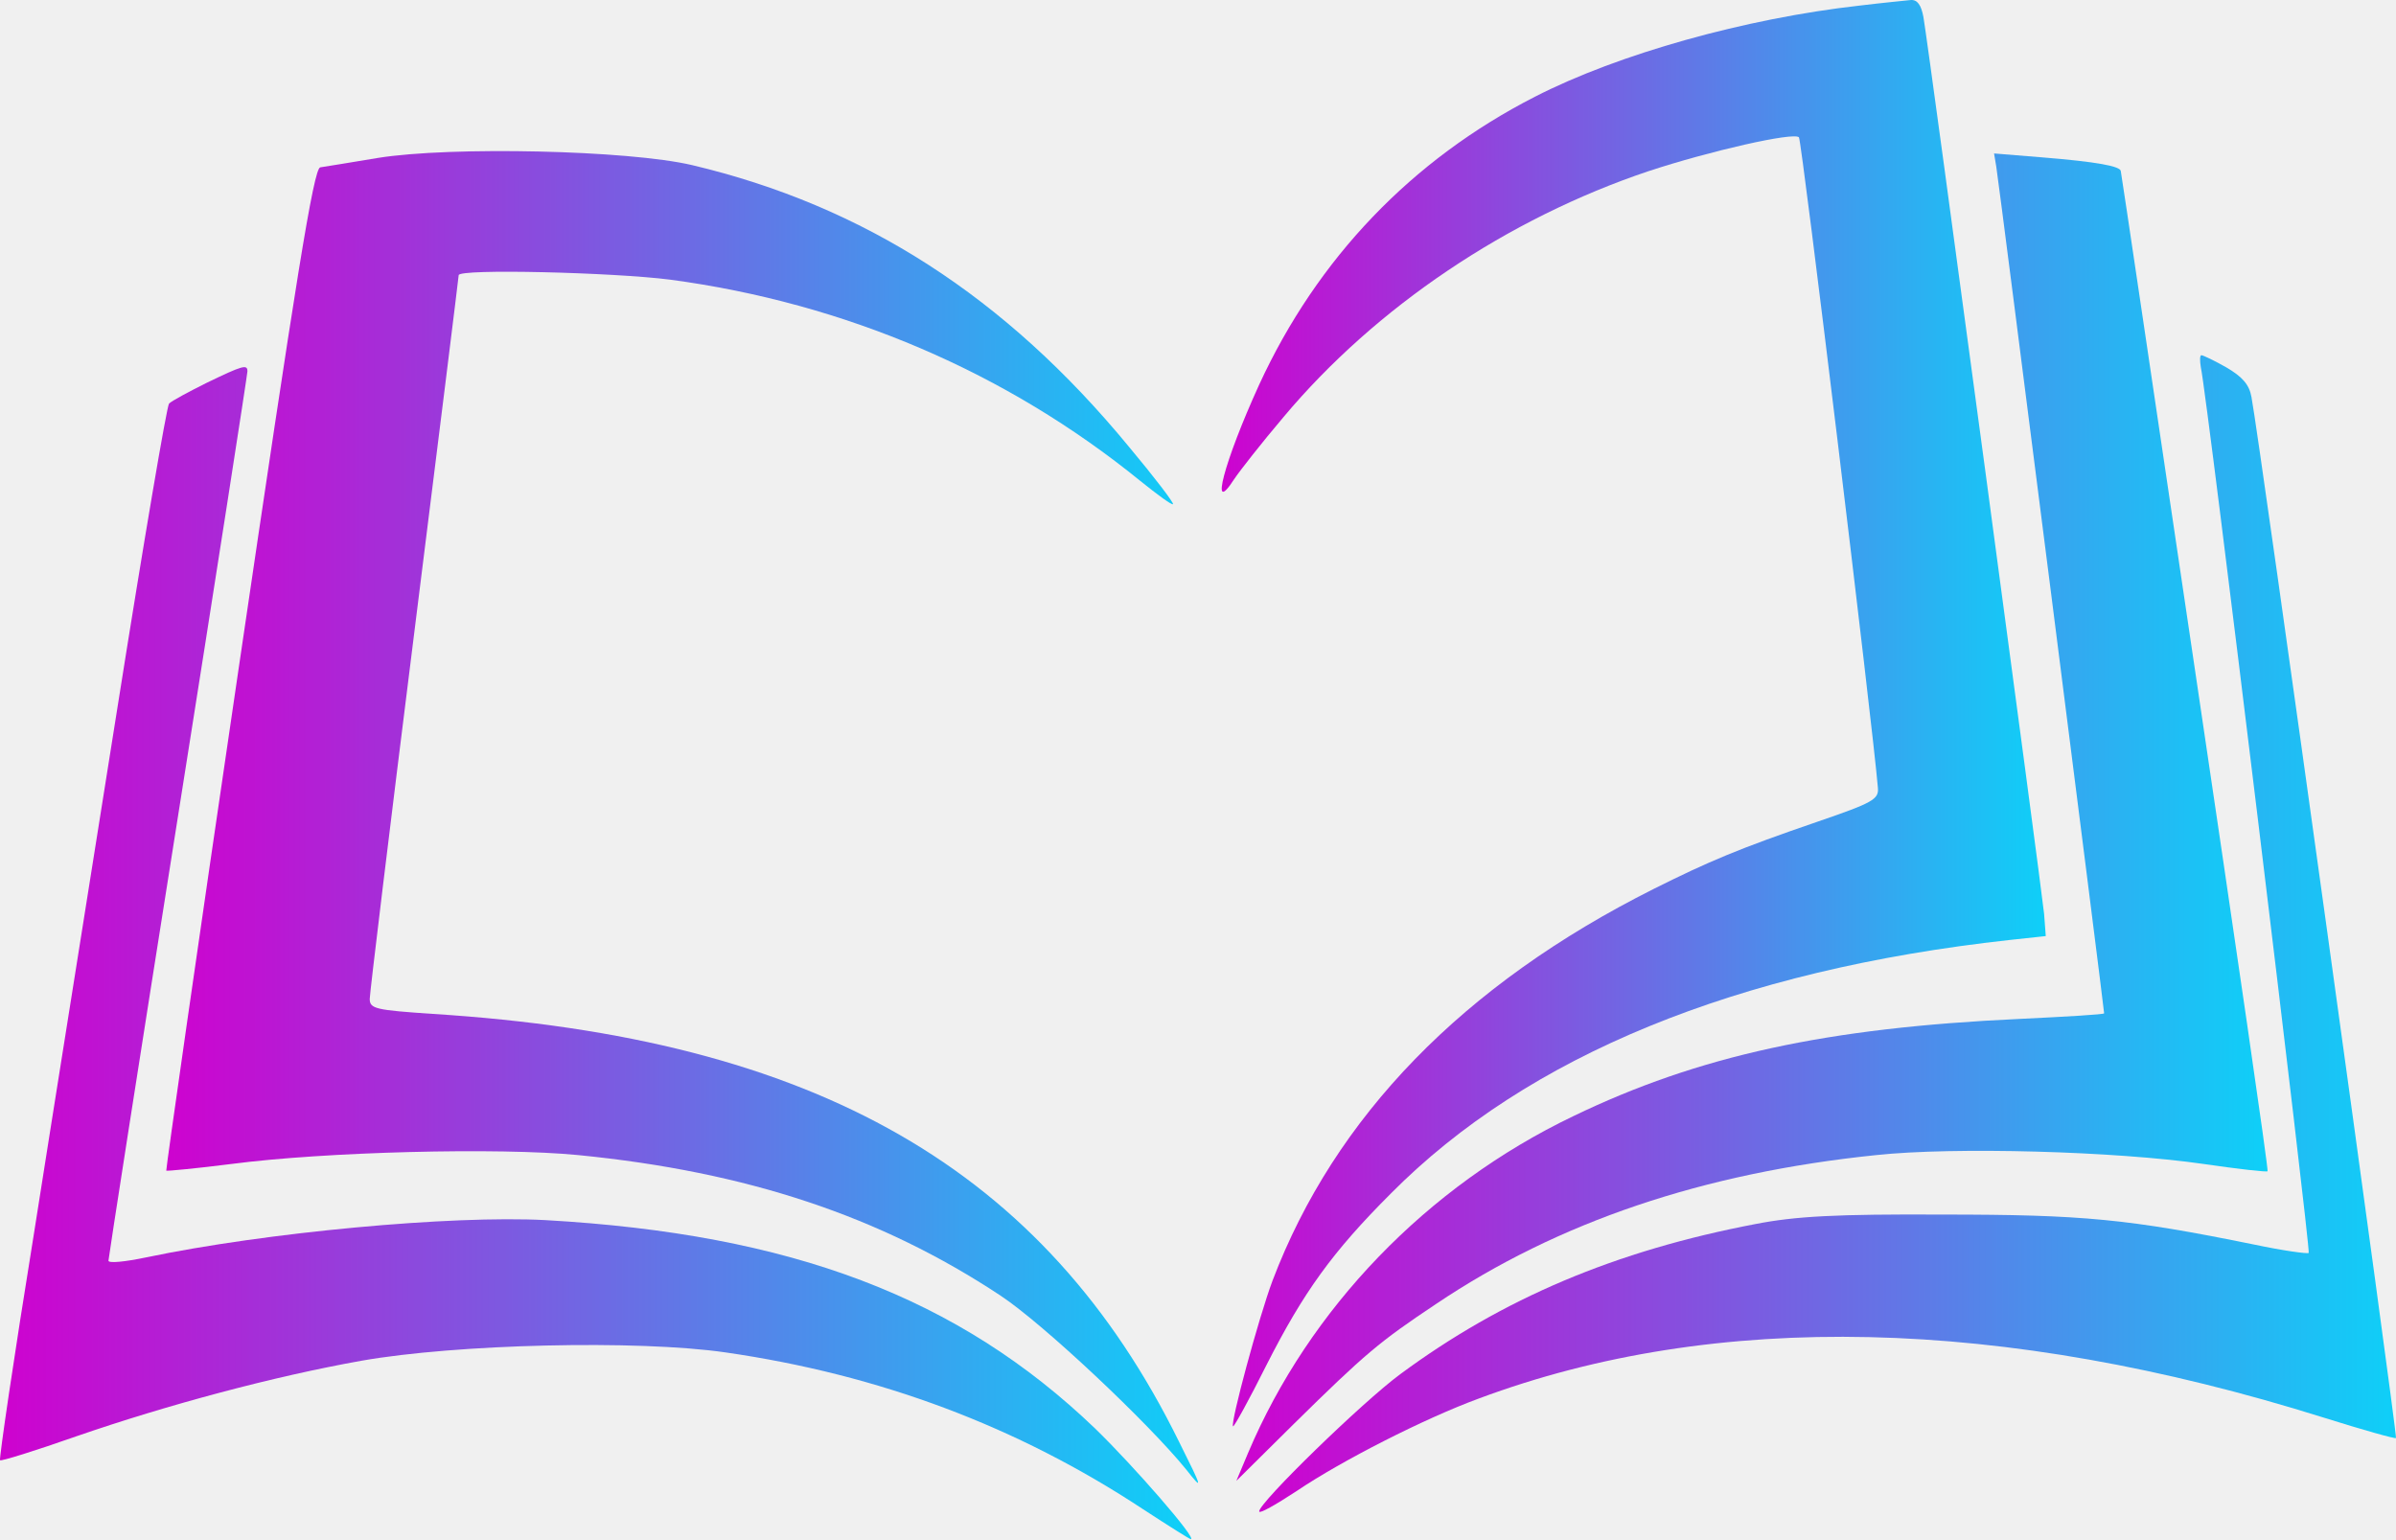
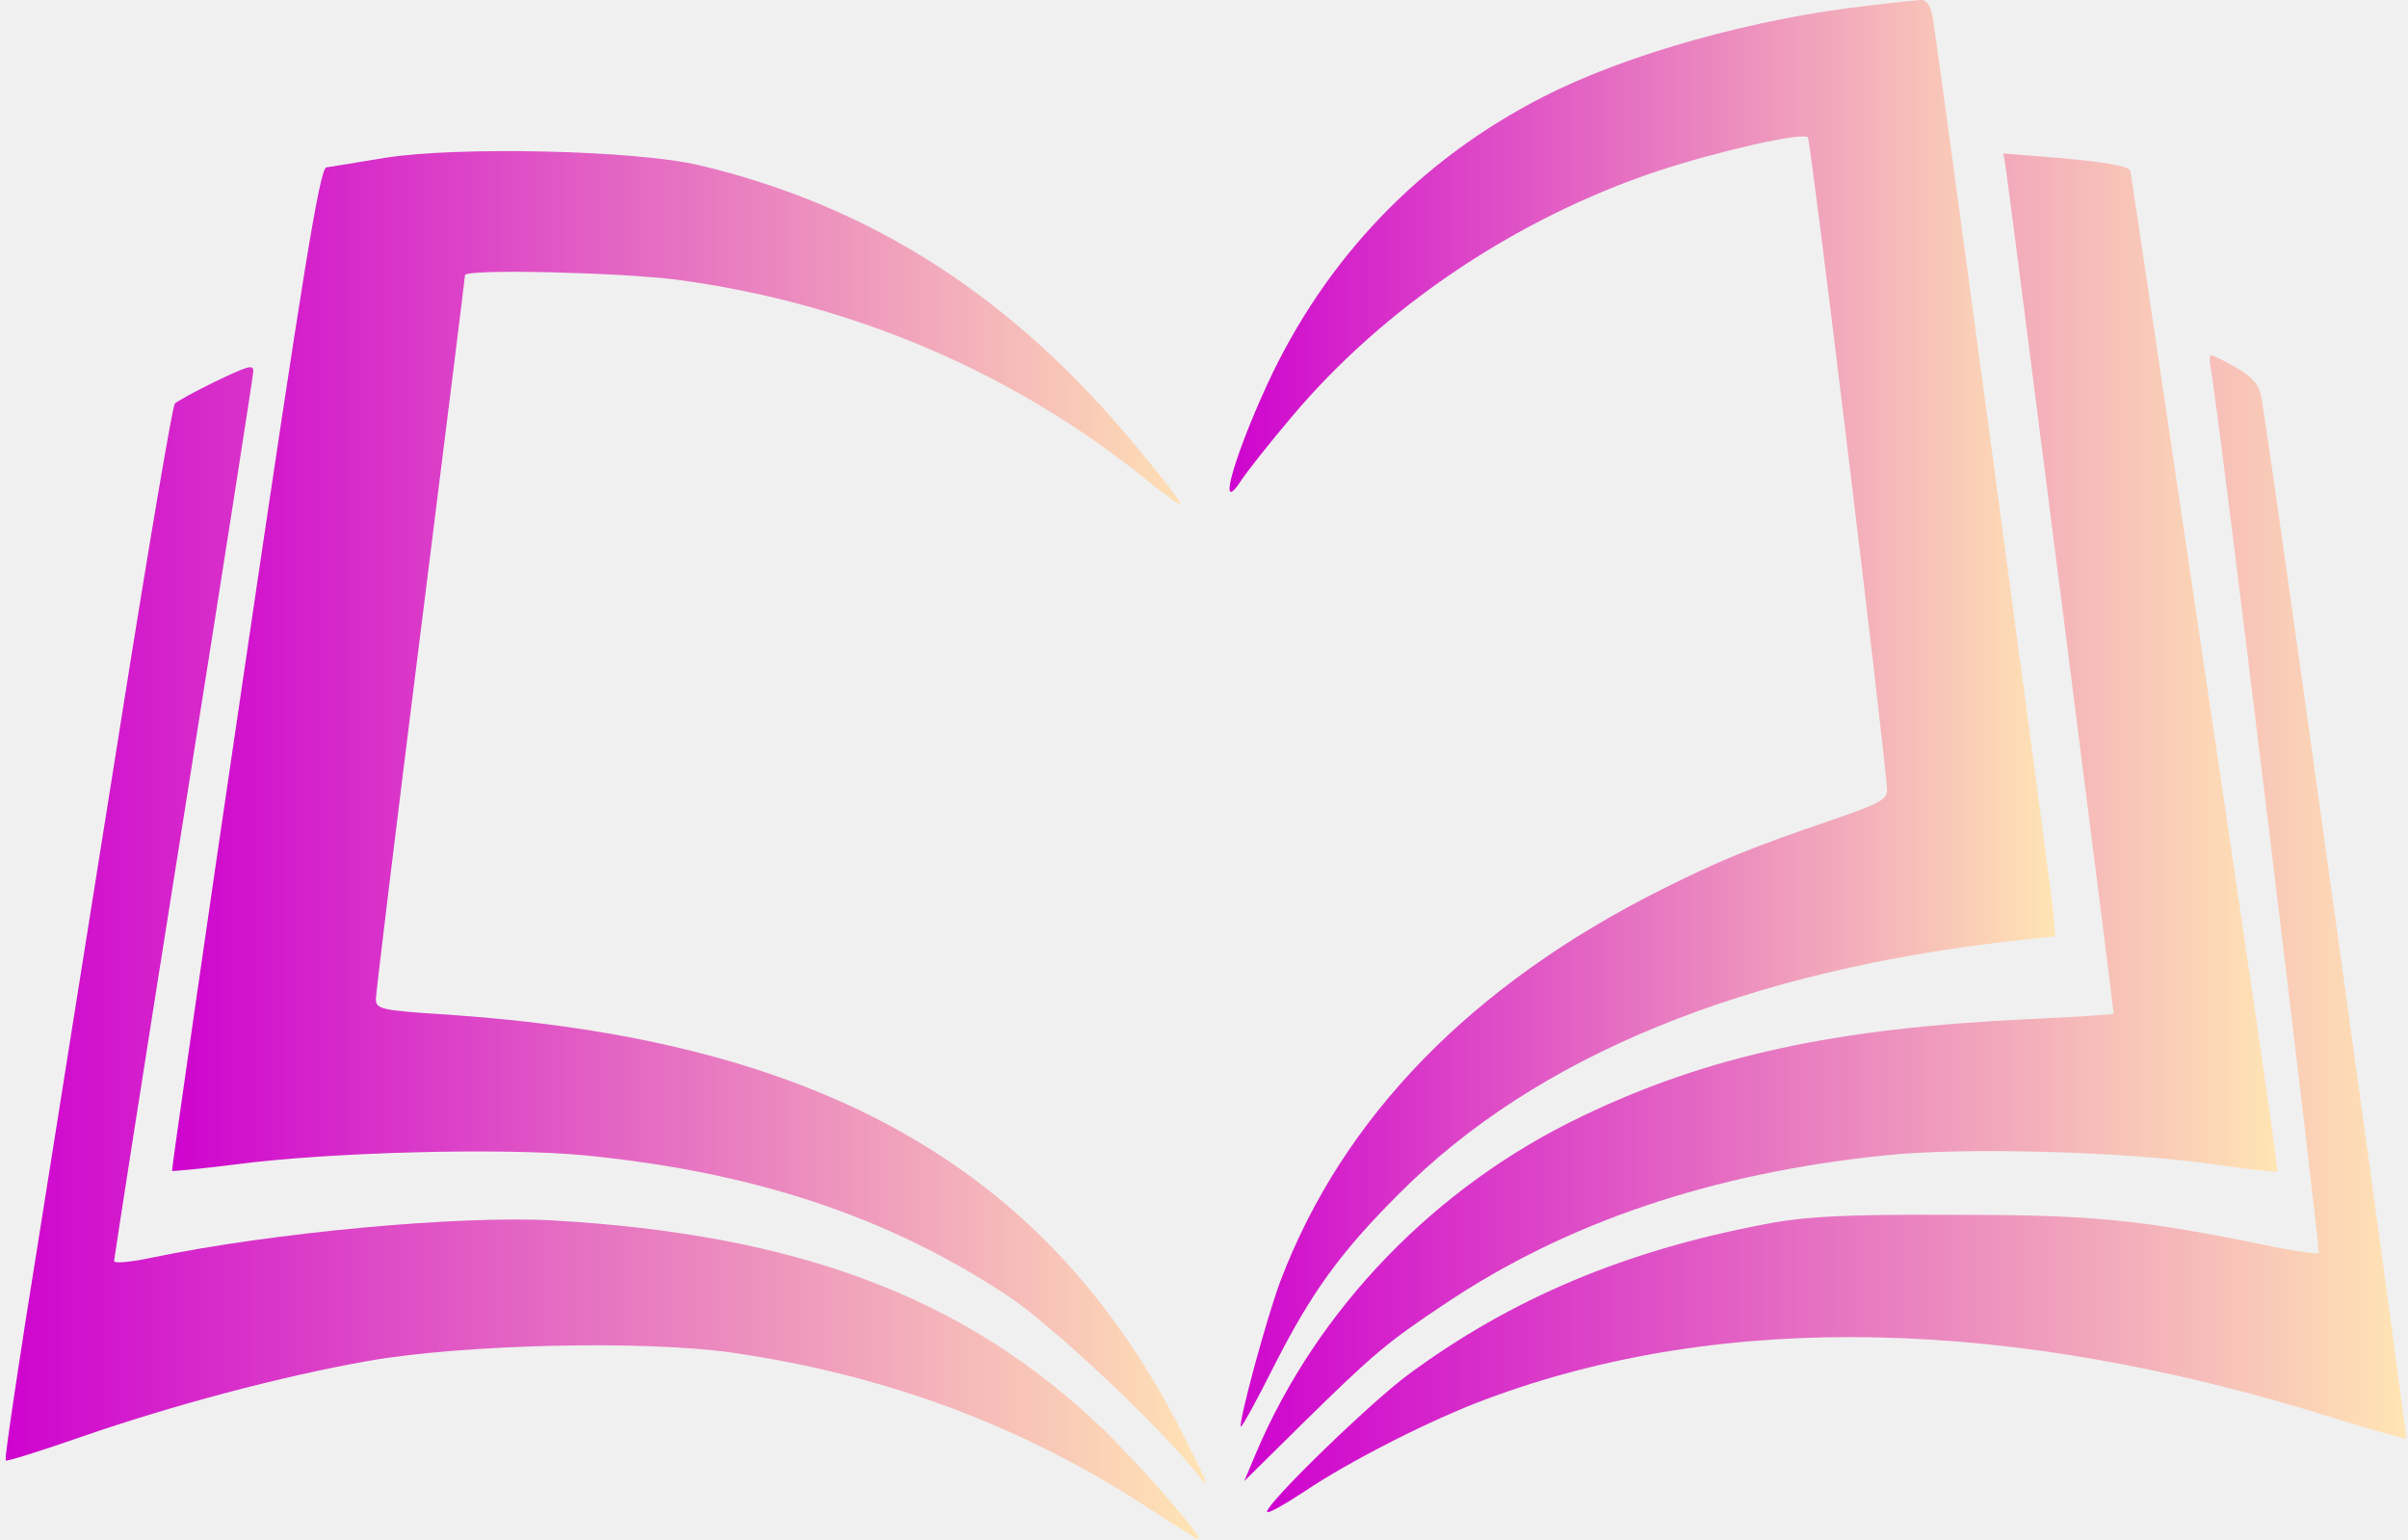
- <svg xmlns="http://www.w3.org/2000/svg" xmlns:ns1="http://vectornator.io" height="100%" stroke-miterlimit="10" style="fill-rule:nonzero;clip-rule:evenodd;stroke-linecap:round;stroke-linejoin:round;" version="1.1" viewBox="0 0 431.013 276.907" width="100%" xml:space="preserve">
-   <defs>
-     <linearGradient gradientTransform="matrix(148.235 0 0 148.235 219.776 128.304)" gradientUnits="userSpaceOnUse" id="LinearGradient" x1="0" x2="1" y1="0" y2="0">
-       <stop offset="0" stop-color="#ce02cf" />
-       <stop offset="1" stop-color="#0ed0f8" />
-     </linearGradient>
-     <linearGradient gradientTransform="matrix(185.611 0 0 185.611 29.9091 146.973)" gradientUnits="userSpaceOnUse" id="LinearGradient_2" x1="0" x2="1" y1="0" y2="0">
-       <stop offset="0" stop-color="#ce02cf" />
-       <stop offset="1" stop-color="#0ed0f8" />
-     </linearGradient>
-     <linearGradient gradientTransform="matrix(185.505 0 0 185.505 222.41 147.007)" gradientUnits="userSpaceOnUse" id="LinearGradient_3" x1="0" x2="1" y1="0" y2="0">
-       <stop offset="0" stop-color="#ce02cf" />
-       <stop offset="1" stop-color="#0ed0f8" />
-     </linearGradient>
-     <linearGradient gradientTransform="matrix(204.503 0 0 204.503 226.51 167.951)" gradientUnits="userSpaceOnUse" id="LinearGradient_4" x1="0" x2="1" y1="0" y2="0">
-       <stop offset="0" stop-color="#ce02cf" />
-       <stop offset="1" stop-color="#0ed0f8" />
-     </linearGradient>
-     <linearGradient gradientTransform="matrix(214.298 0 0 214.298 -2.83302e-05 171.481)" gradientUnits="userSpaceOnUse" id="LinearGradient_5" x1="0" x2="1" y1="0" y2="0">
-       <stop offset="0" stop-color="#ce02cf" />
-       <stop offset="1" stop-color="#0ed0f8" />
-     </linearGradient>
-   </defs>
-   <clipPath id="ArtboardFrame">
-     <rect height="276.907" width="431.013" x="0" y="0" />
-   </clipPath>
-   <g clip-path="url(#ArtboardFrame)" id="Layer" ns1:layerName="Layer">
-     <g opacity="1" ns1:layerName="g">
-       <path d="M334.51 1.007C314.01 3.307 291.11 9.707 276.11 17.407C254.01 28.707 237.01 46.407 226.51 69.207C220.21 83.007 217.51 93.207 222.01 86.207C223.01 84.707 227.01 79.607 230.91 75.007C247.51 55.207 271.21 39.307 296.51 30.807C307.41 27.207 322.71 23.707 323.61 24.707C324.11 25.207 336.91 130.807 337.81 141.707C338.01 143.807 336.91 144.407 327.01 147.807C312.71 152.707 307.31 155.007 297.51 159.907C263.21 177.107 240.11 200.907 228.91 230.407C226.41 237.107 221.31 256.007 221.81 256.607C222.01 256.707 224.71 251.807 227.81 245.607C234.51 232.407 239.71 225.207 250.21 214.707C274.81 189.907 312.41 174.507 361.51 169.107L368.01 168.407L367.71 164.407C367.31 160.207 347.01 8.907 346.01 3.107C345.61 0.907 344.91-0.093 343.71 0.007C342.81 0.107 338.61 0.507 334.51 1.007Z" fill="url(#LinearGradient)" fill-rule="nonzero" opacity="1" stroke="none" ns1:layerName="path" />
-       <path d="M68.01 28.407C63.11 29.207 58.41 30.007 57.61 30.107C56.41 30.307 53.21 50.407 42.91 120.407C35.61 169.907 29.81 210.507 29.91 210.607C30.01 210.707 35.31 210.207 41.61 209.407C58.41 207.207 89.71 206.407 104.01 207.807C134.41 210.807 158.41 218.807 180.01 233.107C187.71 238.207 206.61 256.007 213.41 264.407C216.41 268.207 216.41 268.007 212.11 259.407C188.01 210.407 146.81 186.707 77.81 182.407C67.61 181.707 66.51 181.507 66.51 179.707C66.51 178.707 70.11 149.007 74.51 113.907C78.91 78.807 82.51 49.807 82.51 49.507C82.51 48.307 110.31 49.007 120.51 50.307C152.01 54.507 181.11 67.007 205.11 86.507C208.21 89.007 210.81 90.907 211.01 90.707C211.21 90.507 207.71 85.907 203.11 80.407C180.81 53.307 155.31 37.007 124.51 29.707C113.01 27.007 81.11 26.307 68.01 28.407Z" fill="url(#LinearGradient_2)" fill-rule="nonzero" opacity="1" stroke="none" ns1:layerName="path" />
-       <path d="M359.11 30.007C359.51 32.207 378.51 181.507 378.51 182.307C378.51 182.507 371.61 182.907 363.31 183.307C328.61 184.907 305.61 189.907 283.01 200.807C256.71 213.407 235.51 235.407 224.51 261.407L222.41 266.407L232.71 256.207C245.61 243.507 248.11 241.407 258.31 234.607C280.31 219.807 306.41 211.007 337.51 207.807C351.51 206.307 380.51 207.107 396.41 209.407C402.61 210.307 407.81 210.907 407.91 210.707C408.11 210.507 402.21 170.107 394.91 120.907C387.61 71.707 381.61 31.107 381.51 30.807C381.51 29.907 377.21 29.107 367.31 28.307L358.71 27.607L359.11 30.007Z" fill="url(#LinearGradient_3)" fill-rule="nonzero" opacity="1" stroke="none" ns1:layerName="path" />
-       <path d="M395.91 66.107C397.01 70.907 415.71 225.007 415.31 225.407C415.11 225.607 410.71 225.007 405.51 223.907C382.91 219.307 374.71 218.507 349.51 218.507C330.31 218.407 323.01 218.807 315.81 220.207C290.61 225.007 270.31 233.607 251.91 247.207C245.11 252.207 226.51 270.307 226.51 271.907C226.51 272.407 229.51 270.707 233.31 268.207C241.31 262.807 256.21 255.207 266.01 251.607C308.61 235.707 360.21 236.907 417.91 255.007C424.91 257.207 430.91 258.907 431.01 258.707C431.31 258.407 406.41 78.607 405.01 71.407C404.61 69.207 403.41 67.807 400.51 66.107C398.41 64.907 396.31 63.907 396.01 63.907C395.71 63.907 395.71 64.907 395.91 66.107Z" fill="url(#LinearGradient_4)" fill-rule="nonzero" opacity="1" stroke="none" ns1:layerName="path" />
-       <path d="M37.11 68.907C33.91 70.507 30.91 72.107 30.41 72.607C30.01 73.007 25.81 97.707 21.11 127.407C16.41 157.107 9.61 199.607 6.11 221.907C2.51 244.107-0.19 262.507 0.01 262.707C0.21 262.907 6.31 261.007 13.71 258.407C30.21 252.707 49.31 247.607 65.01 244.807C82.01 241.807 114.61 241.007 130.51 243.307C158.21 247.307 183.01 256.607 205.61 271.507C210.21 274.507 214.01 276.907 214.21 276.907C215.41 276.907 204.01 263.807 197.01 257.007C172.41 233.407 142.41 222.007 98.11 219.507C81.21 218.607 47.81 221.707 26.31 226.207C22.51 227.007 19.51 227.307 19.51 226.807C19.51 226.407 25.11 190.407 32.01 146.907C38.91 103.407 44.51 67.307 44.51 66.807C44.51 65.507 43.71 65.707 37.11 68.907Z" fill="url(#LinearGradient_5)" fill-rule="nonzero" opacity="1" stroke="none" ns1:layerName="path" />
+ <svg xmlns="http://www.w3.org/2000/svg" width="330" height="211" viewBox="0 0 330 211" fill="none">
+   <g clip-path="url(#clip0_404_337)">
+     <mask id="mask0_404_337" style="mask-type:luminance" maskUnits="userSpaceOnUse" x="0" y="0" width="330" height="211">
+       <path d="M329.743 0H0.743V211H329.743V0Z" fill="white" />
+     </mask>
+     <g mask="url(#mask0_404_337)">
+       <path d="M256.08 0.767C240.432 2.52 222.952 7.396 211.503 13.264C194.633 21.874 181.657 35.361 173.642 52.735C168.833 63.25 166.772 71.022 170.207 65.689C170.97 64.546 174.024 60.66 177.001 57.154C189.672 42.067 207.762 29.951 227.074 23.474C235.395 20.731 247.073 18.064 247.76 18.826C248.142 19.207 257.912 99.673 258.599 107.979C258.752 109.579 257.912 110.036 250.356 112.627C239.44 116.361 235.318 118.113 227.838 121.847C201.656 134.953 184.023 153.089 175.474 175.567C173.566 180.673 169.673 195.074 170.055 195.531C170.207 195.608 172.268 191.874 174.634 187.15C179.749 177.091 183.718 171.605 191.733 163.604C210.51 144.707 239.211 132.972 276.69 128.857L281.652 128.324L281.423 125.276C281.117 122.076 265.622 6.787 264.859 2.367C264.553 0.691 264.019 -0.071 263.103 0.005C262.416 0.081 259.21 0.386 256.08 0.767Z" fill="url(#paint0_linear_404_337)" />
+       <path d="M52.656 21.646C48.916 22.255 45.328 22.865 44.718 22.941C43.802 23.093 41.359 38.409 33.497 91.749C27.925 129.467 23.498 160.404 23.574 160.48C23.65 160.556 27.696 160.175 32.505 159.566C45.328 157.889 69.22 157.28 80.135 158.346C103.34 160.632 121.66 166.728 138.148 177.625C144.025 181.511 158.452 195.074 163.643 201.475C165.932 204.37 165.932 204.218 162.65 197.665C144.254 160.328 112.806 142.268 60.137 138.992C52.351 138.458 51.511 138.306 51.511 136.934C51.511 136.172 54.259 113.541 57.618 86.796C60.977 60.05 63.724 37.952 63.724 37.724C63.724 36.809 84.944 37.343 92.73 38.333C116.775 41.533 138.987 51.058 157.307 65.917C159.673 67.822 161.658 69.27 161.811 69.118C161.963 68.965 159.292 65.46 155.78 61.269C138.758 40.619 119.294 28.199 95.784 22.636C87.005 20.579 62.656 20.045 52.656 21.646Z" fill="url(#paint1_linear_404_337)" />
+       <path d="M274.858 22.865C275.163 24.541 289.666 138.306 289.666 138.916C289.666 139.068 284.4 139.373 278.064 139.678C251.577 140.897 234.021 144.707 216.77 153.013C196.694 162.614 180.512 179.377 172.115 199.189L170.512 202.999L178.375 195.227C188.221 185.549 190.13 183.949 197.916 178.768C214.709 167.49 234.631 160.785 258.37 158.346C269.057 157.204 291.193 157.813 303.33 159.566C308.062 160.251 312.032 160.709 312.108 160.556C312.261 160.404 307.757 129.62 302.185 92.13C296.613 54.64 292.033 23.703 291.956 23.474C291.956 22.789 288.674 22.179 281.117 21.57L274.553 21.036L274.858 22.865Z" fill="url(#paint2_linear_404_337)" />
+       <path d="M302.948 50.373C303.788 54.03 318.062 171.453 317.757 171.757C317.604 171.91 314.245 171.453 310.276 170.614C293.025 167.109 286.766 166.5 267.53 166.5C252.875 166.424 247.302 166.728 241.806 167.795C222.571 171.453 207.075 178.006 193.03 188.369C187.84 192.179 173.642 205.971 173.642 207.19C173.642 207.571 175.932 206.276 178.833 204.371C184.939 200.256 196.313 194.465 203.793 191.722C236.311 179.606 275.698 180.52 319.741 194.312C325.084 195.989 329.664 197.284 329.741 197.132C329.97 196.903 310.963 59.898 309.894 54.411C309.589 52.735 308.673 51.668 306.459 50.373C304.856 49.458 303.254 48.696 303.025 48.696C302.796 48.696 302.796 49.458 302.948 50.373Z" fill="url(#paint3_linear_404_337)" />
+       <path d="M29.07 52.507C26.627 53.726 24.337 54.945 23.956 55.326C23.65 55.631 20.445 74.452 16.857 97.083C13.269 119.714 8.079 152.098 5.407 169.091C2.659 186.007 0.598 200.027 0.751 200.18C0.904 200.332 5.56 198.884 11.208 196.903C23.803 192.56 38.383 188.674 50.367 186.54C63.343 184.254 88.227 183.645 100.364 185.397C121.507 188.445 140.438 195.532 157.689 206.885C161.2 209.171 164.101 211 164.253 211C165.169 211 156.467 201.018 151.124 195.837C132.347 177.854 109.447 169.167 75.632 167.262C62.732 166.576 37.237 168.938 20.826 172.367C17.925 172.977 15.636 173.205 15.636 172.824C15.636 172.52 19.91 145.088 25.177 111.942C30.444 78.795 34.718 51.287 34.718 50.906C34.718 49.916 34.108 50.068 29.07 52.507Z" fill="url(#paint4_linear_404_337)" />
    </g>
  </g>
+   <defs>
+     <linearGradient id="paint0_linear_404_337" x1="167.641" y1="96.127" x2="281.747" y2="96.127" gradientUnits="userSpaceOnUse">
+       <stop stop-color="#CE02CF" />
+       <stop offset="1" stop-color="#FFE5B4" />
+     </linearGradient>
+     <linearGradient id="paint1_linear_404_337" x1="22.495" y1="110.461" x2="165.372" y2="110.461" gradientUnits="userSpaceOnUse">
+       <stop stop-color="#CE02CF" />
+       <stop offset="1" stop-color="#FFE5B4" />
+     </linearGradient>
+     <linearGradient id="paint2_linear_404_337" x1="169.436" y1="110.492" x2="312.231" y2="110.492" gradientUnits="userSpaceOnUse">
+       <stop stop-color="#CE02CF" />
+       <stop offset="1" stop-color="#FFE5B4" />
+     </linearGradient>
+     <linearGradient id="paint3_linear_404_337" x1="172.455" y1="126.647" x2="329.874" y2="126.647" gradientUnits="userSpaceOnUse">
+       <stop stop-color="#CE02CF" />
+       <stop offset="1" stop-color="#FFE5B4" />
+     </linearGradient>
+     <linearGradient id="paint4_linear_404_337" x1="-0.501" y1="129.32" x2="164.458" y2="129.32" gradientUnits="userSpaceOnUse">
+       <stop stop-color="#CE02CF" />
+       <stop offset="1" stop-color="#FFE5B4" />
+     </linearGradient>
+     <clipPath id="clip0_404_337">
+       <rect width="329" height="211" fill="white" transform="translate(0.74292)" />
+     </clipPath>
+   </defs>
</svg>
